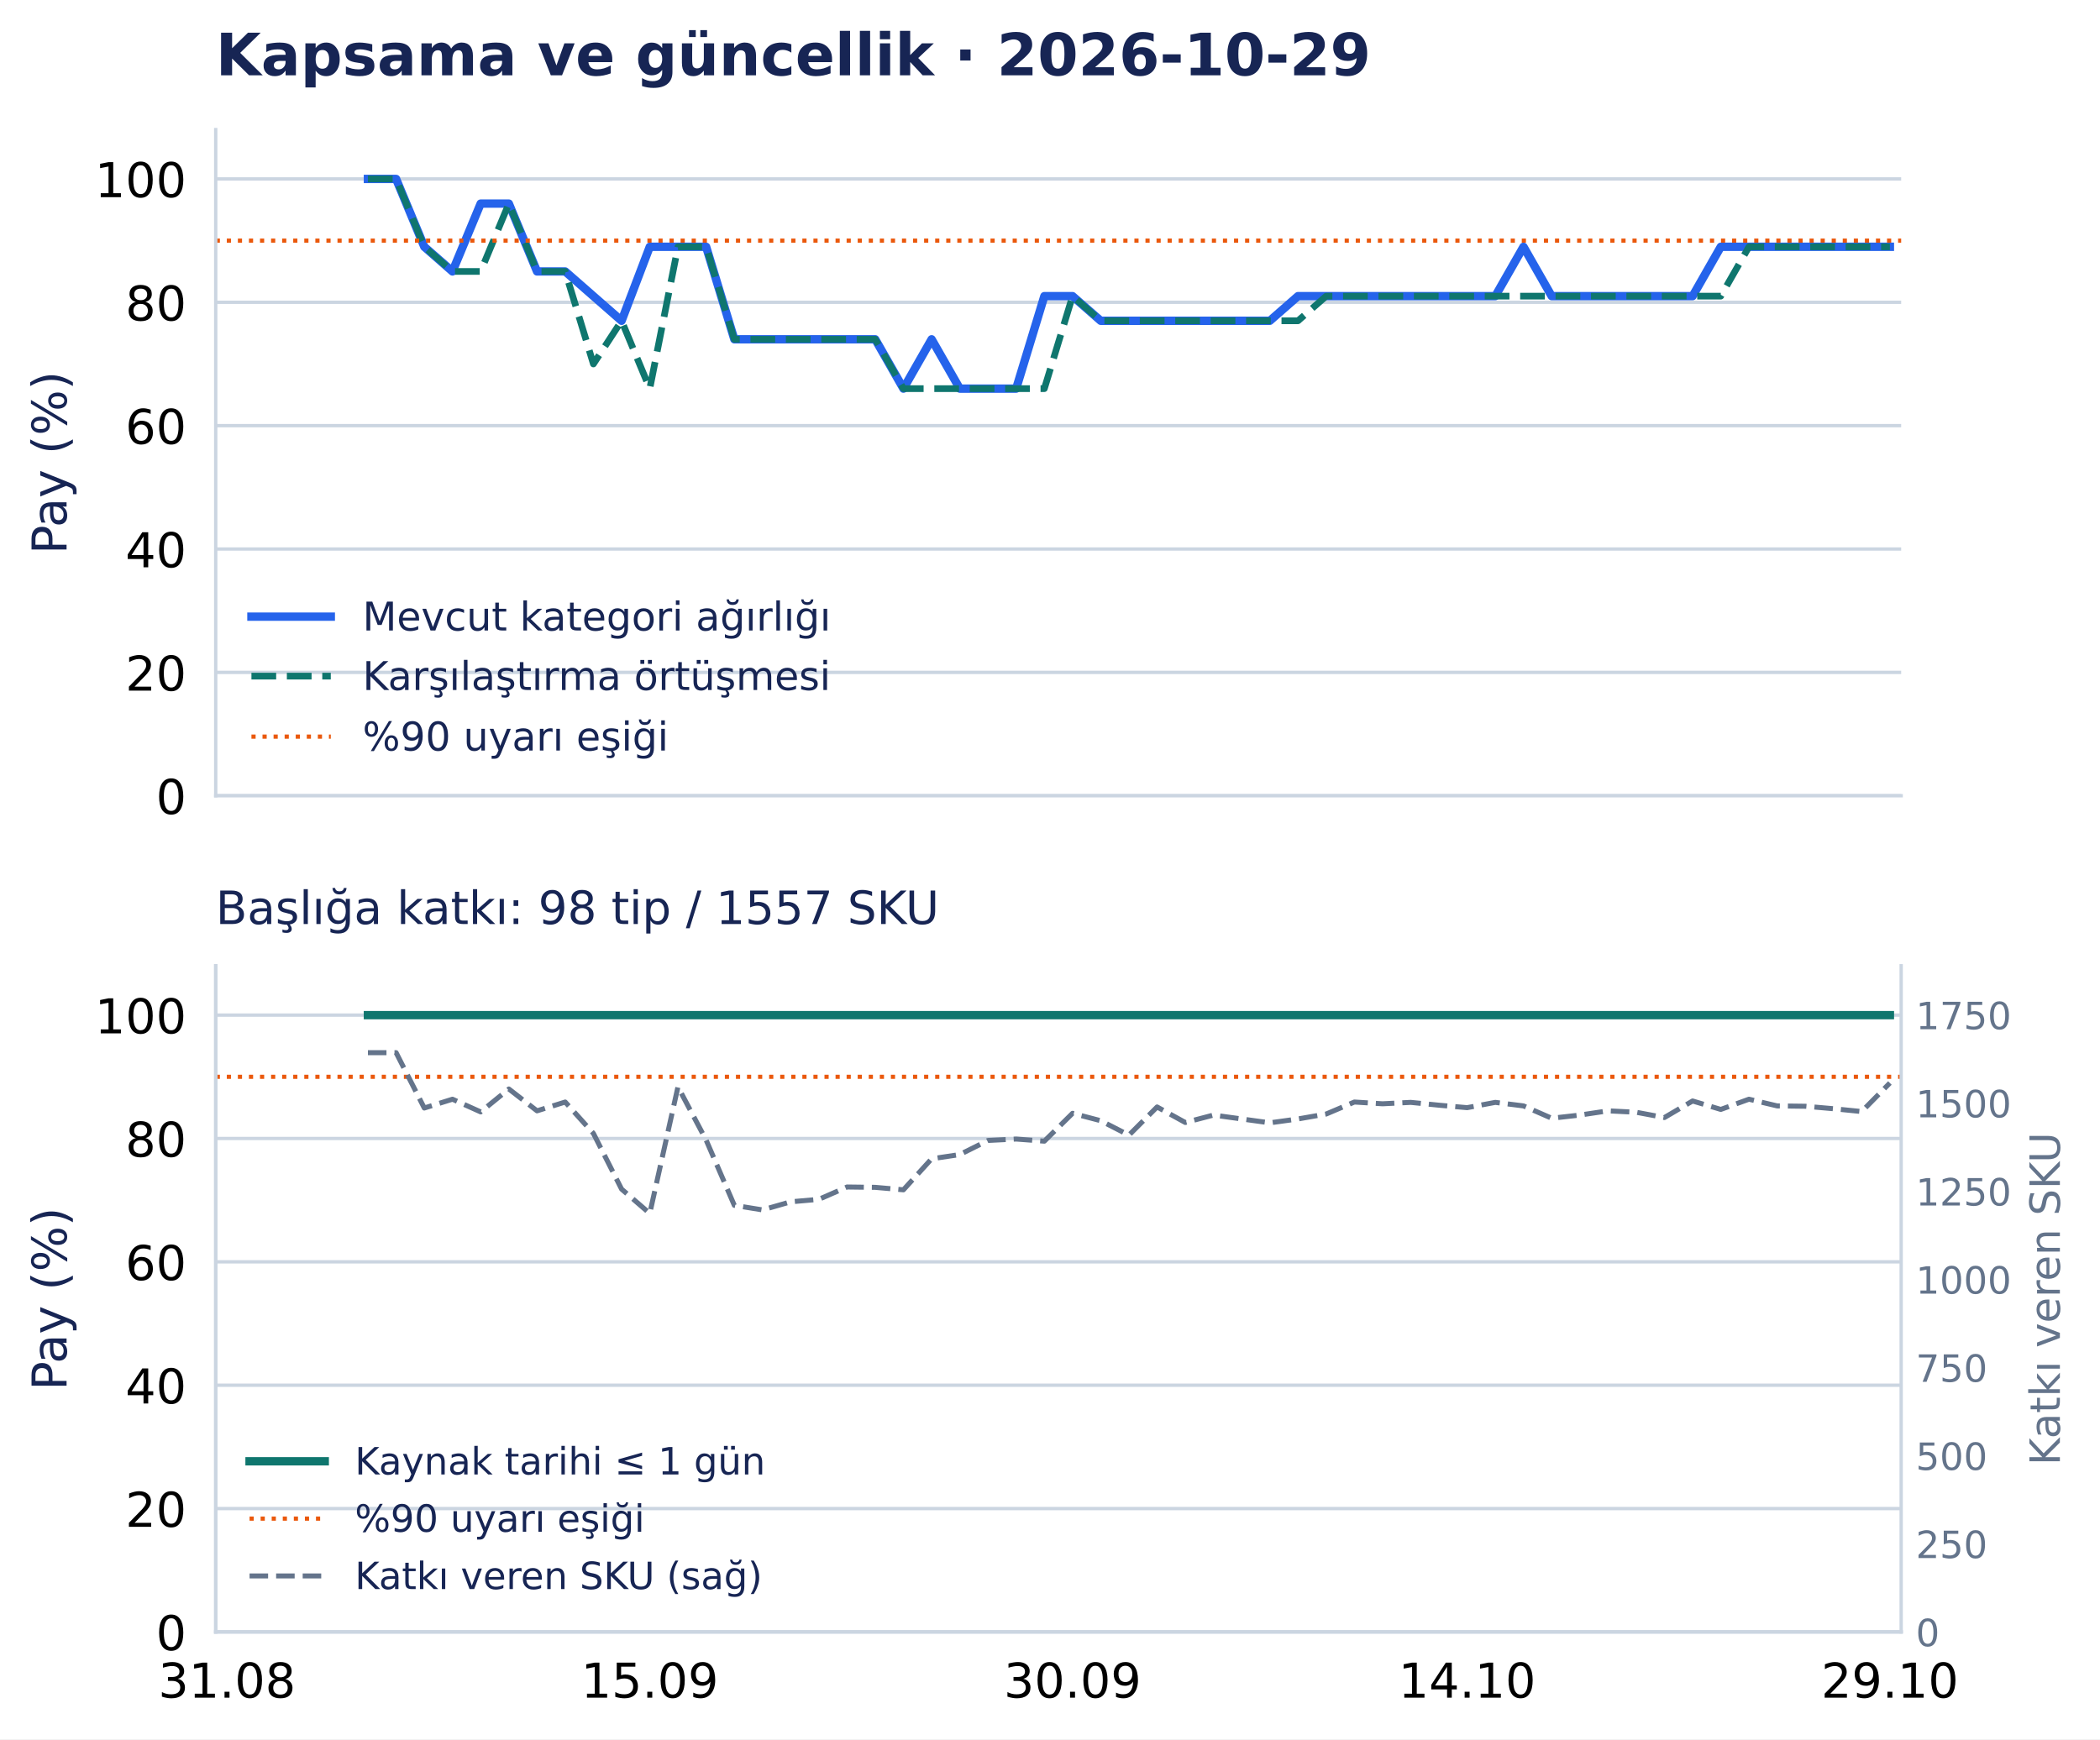
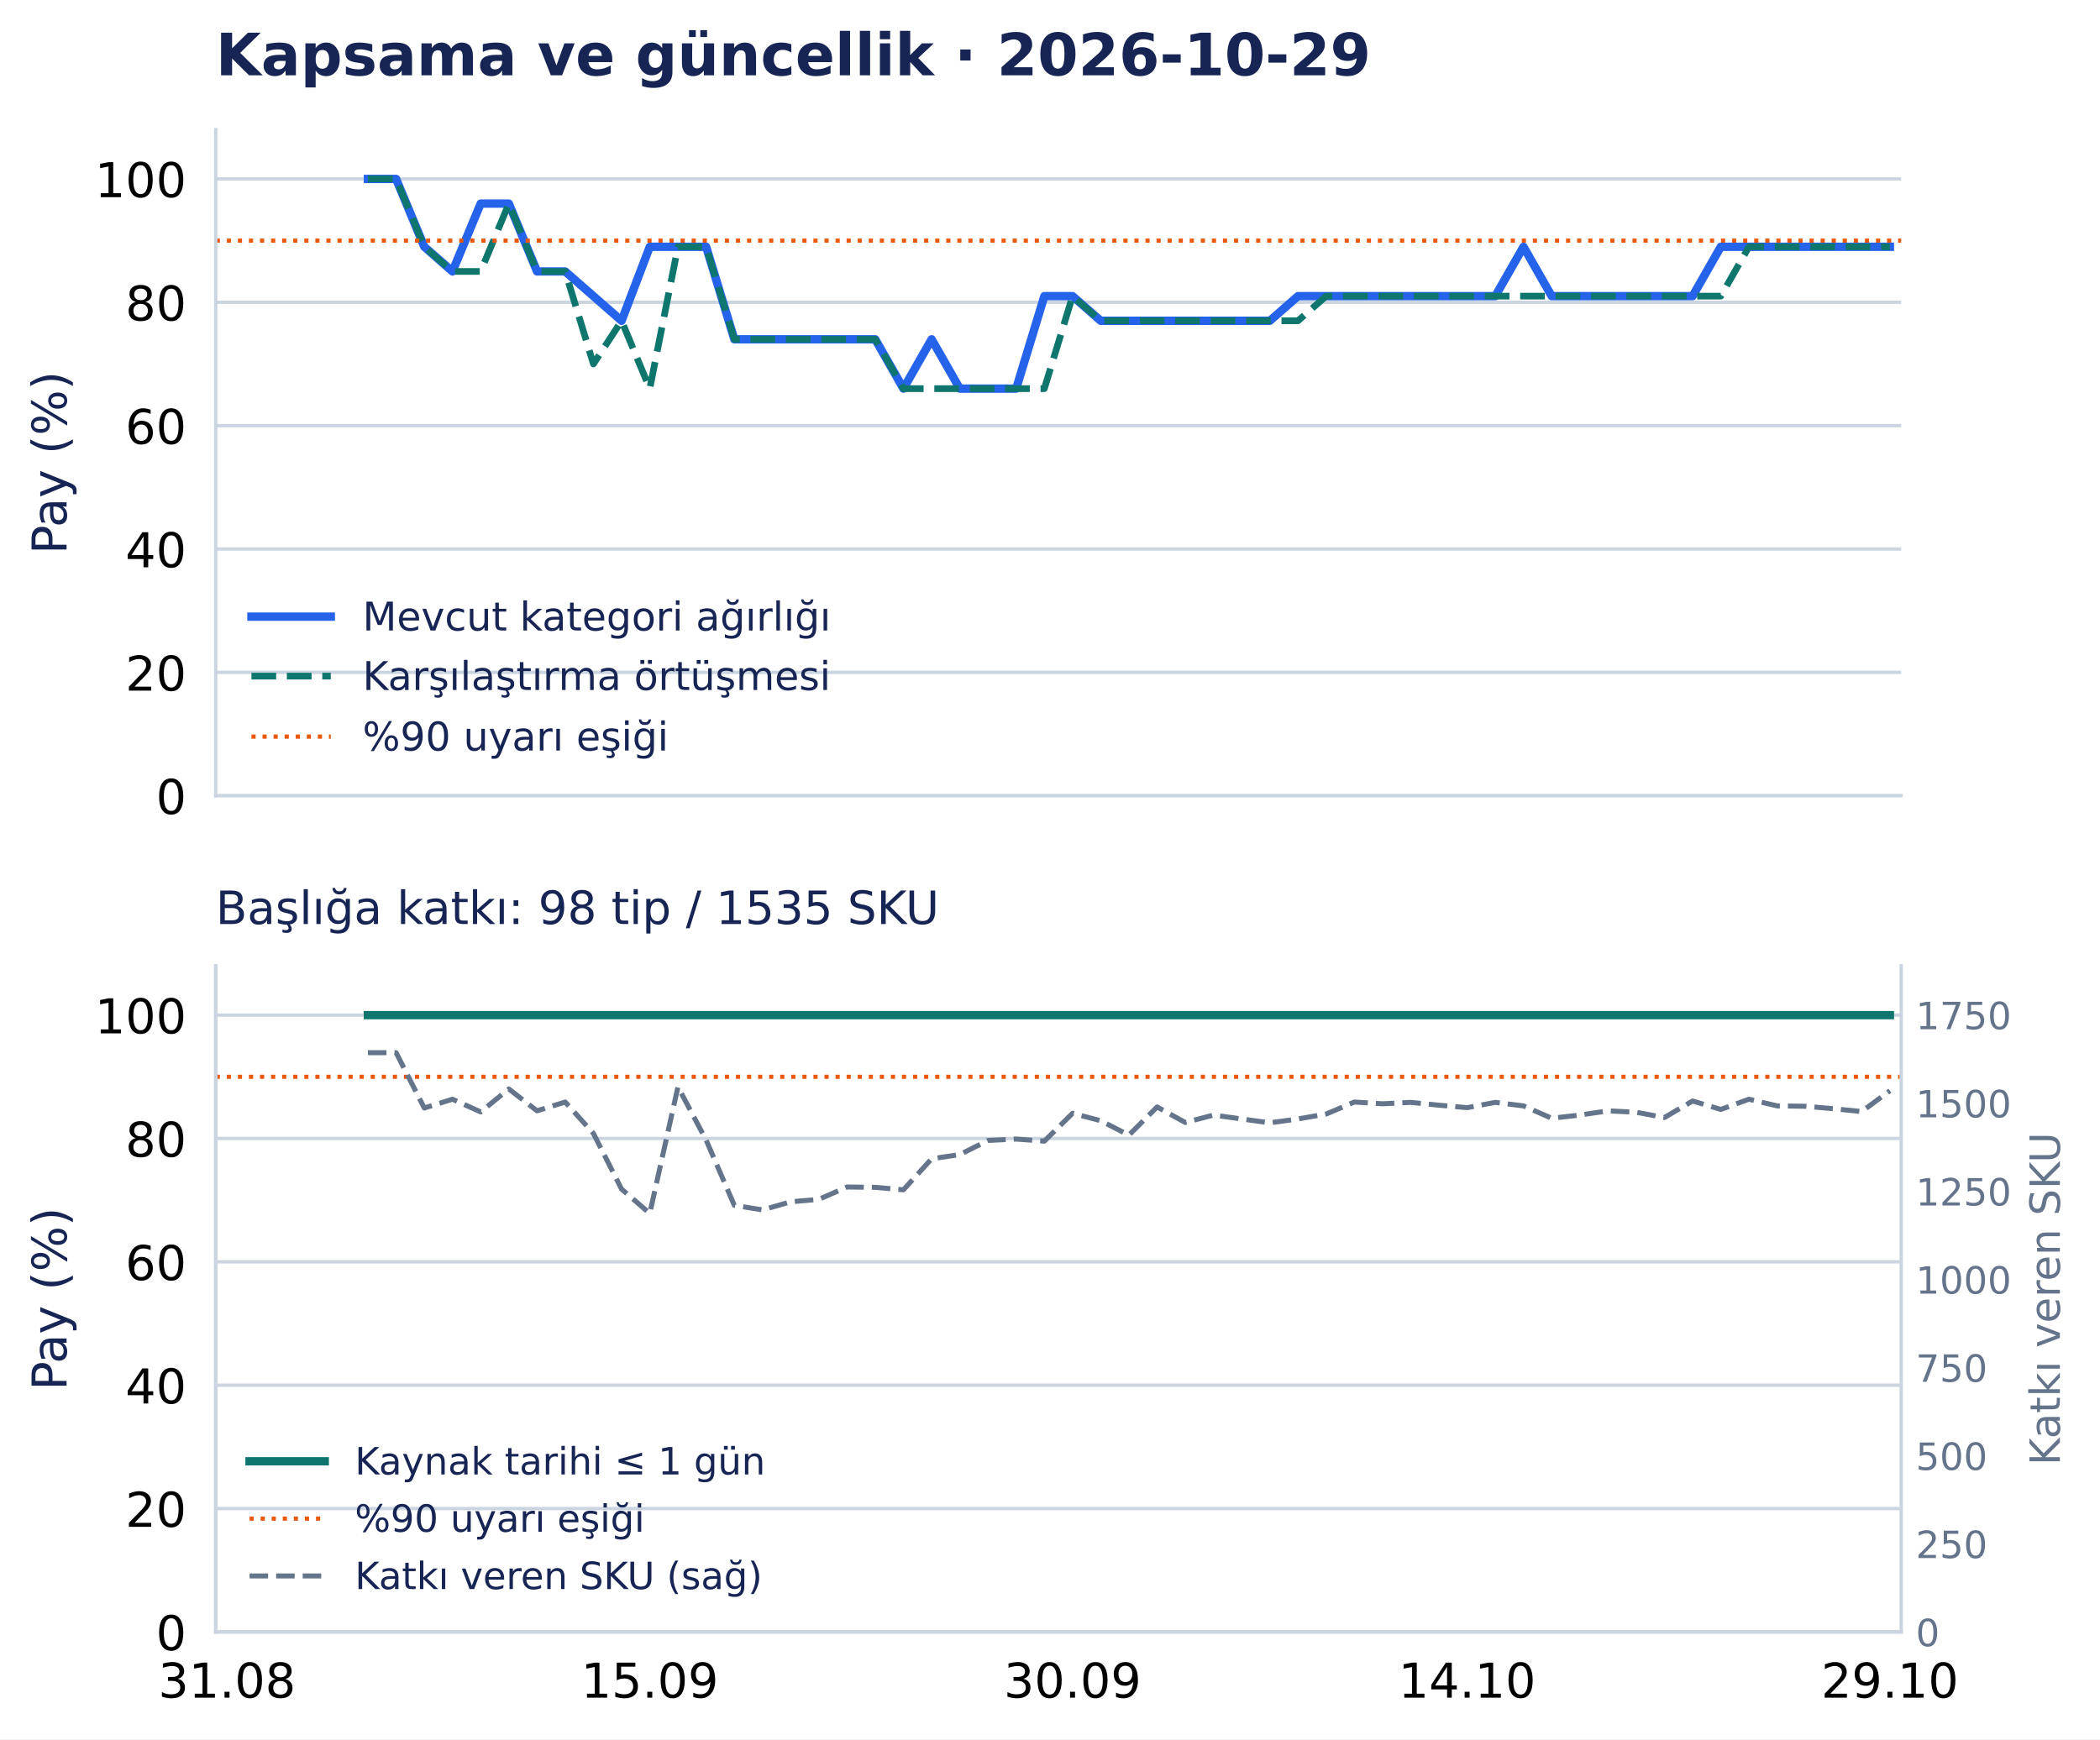
<svg xmlns="http://www.w3.org/2000/svg" width="502.794pt" height="416.535pt" viewBox="0 0 502.794 416.535" version="1.1">
  <defs>
    <style type="text/css">*{stroke-linejoin: round; stroke-linecap: butt}</style>
  </defs>
  <g id="figure_1">
    <g id="patch_1">
      <path d="M 0 416.535 L 502.794 416.535 L 502.794 0 L 0 0 z " style="fill: #ffffff" />
    </g>
    <g id="axes_1">
      <g id="patch_2">
        <path d="M 51.651 190.574 L 455.188 190.574 L 455.188 31.035 L 51.651 31.035 z " style="fill: #ffffff" />
      </g>
      <g id="matplotlib.axis_1">
        <g id="xtick_1">
          <g id="line2d_1" />
        </g>
        <g id="xtick_2">
          <g id="line2d_2" />
        </g>
        <g id="xtick_3">
          <g id="line2d_3" />
        </g>
        <g id="xtick_4">
          <g id="line2d_4" />
        </g>
        <g id="xtick_5">
          <g id="line2d_5" />
        </g>
      </g>
      <g id="matplotlib.axis_2">
        <g id="ytick_1">
          <g id="line2d_6">
            <path d="M 51.651 190.574 L 455.188 190.574 " clip-path="url(#p0e1365a26f)" style="fill: none; stroke: #cbd5e1; stroke-width: 0.8; stroke-linecap: square" />
          </g>
          <g id="line2d_7" />
          <g id="text_1">
            <text style="font-size: 11.5px; font-family: 'DejaVu Sans', 'Bitstream Vera Sans', 'Computer Modern Sans Serif', 'Lucida Grande', 'Verdana', 'Geneva', 'Lucid', 'Arial', 'Helvetica', 'Avant Garde', sans-serif; text-anchor: end" x="44.651" y="194.943" transform="rotate(-0 44.65062 194.9427)">0</text>
          </g>
        </g>
        <g id="ytick_2">
          <g id="line2d_8">
            <path d="M 51.651 161.03 L 455.188 161.03 " clip-path="url(#p0e1365a26f)" style="fill: none; stroke: #cbd5e1; stroke-width: 0.8; stroke-linecap: square" />
          </g>
          <g id="line2d_9" />
          <g id="text_2">
            <text style="font-size: 11.5px; font-family: 'DejaVu Sans', 'Bitstream Vera Sans', 'Computer Modern Sans Serif', 'Lucida Grande', 'Verdana', 'Geneva', 'Lucid', 'Arial', 'Helvetica', 'Avant Garde', sans-serif; text-anchor: end" x="44.651" y="165.398" transform="rotate(-0 44.65062 165.3983)">20</text>
          </g>
        </g>
        <g id="ytick_3">
          <g id="line2d_10">
            <path d="M 51.651 131.485 L 455.188 131.485 " clip-path="url(#p0e1365a26f)" style="fill: none; stroke: #cbd5e1; stroke-width: 0.8; stroke-linecap: square" />
          </g>
          <g id="line2d_11" />
          <g id="text_3">
            <text style="font-size: 11.5px; font-family: 'DejaVu Sans', 'Bitstream Vera Sans', 'Computer Modern Sans Serif', 'Lucida Grande', 'Verdana', 'Geneva', 'Lucid', 'Arial', 'Helvetica', 'Avant Garde', sans-serif; text-anchor: end" x="44.651" y="135.854" transform="rotate(-0 44.65062 135.854)">40</text>
          </g>
        </g>
        <g id="ytick_4">
          <g id="line2d_12">
            <path d="M 51.651 101.941 L 455.188 101.941 " clip-path="url(#p0e1365a26f)" style="fill: none; stroke: #cbd5e1; stroke-width: 0.8; stroke-linecap: square" />
          </g>
          <g id="line2d_13" />
          <g id="text_4">
            <text style="font-size: 11.5px; font-family: 'DejaVu Sans', 'Bitstream Vera Sans', 'Computer Modern Sans Serif', 'Lucida Grande', 'Verdana', 'Geneva', 'Lucid', 'Arial', 'Helvetica', 'Avant Garde', sans-serif; text-anchor: end" x="44.651" y="106.31" transform="rotate(-0 44.65062 106.3097)">60</text>
          </g>
        </g>
        <g id="ytick_5">
          <g id="line2d_14">
            <path d="M 51.651 72.397 L 455.188 72.397 " clip-path="url(#p0e1365a26f)" style="fill: none; stroke: #cbd5e1; stroke-width: 0.8; stroke-linecap: square" />
          </g>
          <g id="line2d_15" />
          <g id="text_5">
            <text style="font-size: 11.5px; font-family: 'DejaVu Sans', 'Bitstream Vera Sans', 'Computer Modern Sans Serif', 'Lucida Grande', 'Verdana', 'Geneva', 'Lucid', 'Arial', 'Helvetica', 'Avant Garde', sans-serif; text-anchor: end" x="44.651" y="76.765" transform="rotate(-0 44.65062 76.76539)">80</text>
          </g>
        </g>
        <g id="ytick_6">
          <g id="line2d_16">
            <path d="M 51.651 42.852 L 455.188 42.852 " clip-path="url(#p0e1365a26f)" style="fill: none; stroke: #cbd5e1; stroke-width: 0.8; stroke-linecap: square" />
          </g>
          <g id="line2d_17" />
          <g id="text_6">
            <text style="font-size: 11.5px; font-family: 'DejaVu Sans', 'Bitstream Vera Sans', 'Computer Modern Sans Serif', 'Lucida Grande', 'Verdana', 'Geneva', 'Lucid', 'Arial', 'Helvetica', 'Avant Garde', sans-serif; text-anchor: end" x="44.651" y="47.221" transform="rotate(-0 44.65062 47.22107)">100</text>
          </g>
        </g>
        <g id="text_7">
          <text style="font-size: 11.5px; font-family: 'DejaVu Sans', 'Bitstream Vera Sans', 'Computer Modern Sans Serif', 'Lucida Grande', 'Verdana', 'Geneva', 'Lucid', 'Arial', 'Helvetica', 'Avant Garde', sans-serif; text-anchor: middle; fill: #172554" x="15.937" y="110.804" transform="rotate(-90 15.93731 110.8044)">Pay (%)</text>
        </g>
      </g>
      <g id="line2d_18">
        <path d="M 88.09 42.852 L 94.839 42.852 L 101.587 59.102 L 108.335 65.011 L 115.083 48.761 L 121.831 48.761 L 128.579 65.011 L 135.327 65.011 L 142.075 70.92 L 148.824 76.828 L 155.572 59.102 L 162.32 59.102 L 169.068 59.102 L 175.816 81.26 L 182.564 81.26 L 189.312 81.26 L 196.06 81.26 L 202.809 81.26 L 209.557 81.26 L 216.305 93.078 L 223.053 81.26 L 229.801 93.078 L 236.549 93.078 L 243.297 93.078 L 250.045 70.92 L 256.794 70.92 L 263.542 76.828 L 270.29 76.828 L 277.038 76.828 L 283.786 76.828 L 290.534 76.828 L 297.282 76.828 L 304.03 76.828 L 310.778 70.92 L 317.527 70.92 L 324.275 70.92 L 331.023 70.92 L 337.771 70.92 L 344.519 70.92 L 351.267 70.92 L 358.015 70.92 L 364.763 59.102 L 371.512 70.92 L 378.26 70.92 L 385.008 70.92 L 391.756 70.92 L 398.504 70.92 L 405.252 70.92 L 412 59.102 L 418.748 59.102 L 425.497 59.102 L 432.245 59.102 L 438.993 59.102 L 445.741 59.102 L 452.489 59.102 " clip-path="url(#p0e1365a26f)" style="fill: none; stroke: #2563eb; stroke-width: 2; stroke-linecap: square" />
      </g>
      <g id="line2d_19">
        <path d="M 88.09 42.852 L 94.839 42.852 L 101.587 59.102 L 108.335 65.011 L 115.083 65.011 L 121.831 48.761 L 128.579 65.011 L 135.327 65.011 L 142.075 87.169 L 148.824 76.828 L 155.572 93.078 L 162.32 59.102 L 169.068 59.102 L 175.816 81.26 L 182.564 81.26 L 189.312 81.26 L 196.06 81.26 L 202.809 81.26 L 209.557 81.26 L 216.305 93.078 L 223.053 93.078 L 229.801 93.078 L 236.549 93.078 L 243.297 93.078 L 250.045 93.078 L 256.794 70.92 L 263.542 76.828 L 270.29 76.828 L 277.038 76.828 L 283.786 76.828 L 290.534 76.828 L 297.282 76.828 L 304.03 76.828 L 310.778 76.828 L 317.527 70.92 L 324.275 70.92 L 331.023 70.92 L 337.771 70.92 L 344.519 70.92 L 351.267 70.92 L 358.015 70.92 L 364.763 70.92 L 371.512 70.92 L 378.26 70.92 L 385.008 70.92 L 391.756 70.92 L 398.504 70.92 L 405.252 70.92 L 412 70.92 L 418.748 59.102 L 425.497 59.102 L 432.245 59.102 L 438.993 59.102 L 445.741 59.102 L 452.489 59.102 " clip-path="url(#p0e1365a26f)" style="fill: none; stroke-dasharray: 5.92,2.56; stroke-dashoffset: 0; stroke: #0f766e; stroke-width: 1.6" />
      </g>
      <g id="line2d_20">
        <path d="M 51.651 57.625 L 455.188 57.625 " clip-path="url(#p0e1365a26f)" style="fill: none; stroke-dasharray: 1,1.65; stroke-dashoffset: 0; stroke: #ea580c" />
      </g>
      <g id="patch_3">
        <path d="M 51.651 190.574 L 51.651 31.035 " style="fill: none; stroke: #cbd5e1; stroke-width: 0.8; stroke-linejoin: miter; stroke-linecap: square" />
      </g>
      <g id="patch_4">
        <path d="M 51.651 190.574 L 455.188 190.574 " style="fill: none; stroke: #cbd5e1; stroke-width: 0.8; stroke-linejoin: miter; stroke-linecap: square" />
      </g>
      <g id="text_8">
        <text style="font-weight: 700; font-size: 14px; font-family: 'DejaVu Sans', 'Bitstream Vera Sans', 'Computer Modern Sans Serif', 'Lucida Grande', 'Verdana', 'Geneva', 'Lucid', 'Arial', 'Helvetica', 'Avant Garde', sans-serif; text-anchor: start; fill: #172554" x="51.651" y="18.035" transform="rotate(-0 51.65062 18.03469)">Kapsama ve güncellik · 2026-10-29</text>
      </g>
      <g id="legend_1">
        <g id="line2d_21">
          <path d="M 60.201 147.675 L 69.701 147.675 L 79.201 147.675 " style="fill: none; stroke: #2563eb; stroke-width: 2; stroke-linecap: square" />
        </g>
        <g id="text_9">
          <text style="font-size: 9.5px; font-family: 'DejaVu Sans', 'Bitstream Vera Sans', 'Computer Modern Sans Serif', 'Lucida Grande', 'Verdana', 'Geneva', 'Lucid', 'Arial', 'Helvetica', 'Avant Garde', sans-serif; text-anchor: start; fill: #172554" x="86.801" y="151" transform="rotate(-0 86.80062 150.9998)">Mevcut kategori ağırlığı</text>
        </g>
        <g id="line2d_22">
          <path d="M 60.201 161.926 L 69.701 161.926 L 79.201 161.926 " style="fill: none; stroke-dasharray: 5.92,2.56; stroke-dashoffset: 0; stroke: #0f766e; stroke-width: 1.6" />
        </g>
        <g id="text_10">
          <text style="font-size: 9.5px; font-family: 'DejaVu Sans', 'Bitstream Vera Sans', 'Computer Modern Sans Serif', 'Lucida Grande', 'Verdana', 'Geneva', 'Lucid', 'Arial', 'Helvetica', 'Avant Garde', sans-serif; text-anchor: start; fill: #172554" x="86.801" y="165.251" transform="rotate(-0 86.80062 165.2506)">Karşılaştırma örtüşmesi</text>
        </g>
        <g id="line2d_23">
          <path d="M 60.201 176.417 L 69.701 176.417 L 79.201 176.417 " style="fill: none; stroke-dasharray: 1,1.65; stroke-dashoffset: 0; stroke: #ea580c" />
        </g>
        <g id="text_11">
          <text style="font-size: 9.5px; font-family: 'DejaVu Sans', 'Bitstream Vera Sans', 'Computer Modern Sans Serif', 'Lucida Grande', 'Verdana', 'Geneva', 'Lucid', 'Arial', 'Helvetica', 'Avant Garde', sans-serif; text-anchor: start; fill: #172554" x="86.801" y="179.742" transform="rotate(-0 86.80062 179.7418)">%90 uyarı eşiği</text>
        </g>
      </g>
    </g>
    <g id="axes_2">
      <g id="patch_5">
        <path d="M 51.651 390.835 L 455.188 390.835 L 455.188 231.295 L 51.651 231.295 z " style="fill: #ffffff" />
      </g>
      <g id="matplotlib.axis_3">
        <g id="xtick_6">
          <g id="line2d_24" />
          <g id="text_12">
            <text style="font-size: 11.5px; font-family: 'DejaVu Sans', 'Bitstream Vera Sans', 'Computer Modern Sans Serif', 'Lucida Grande', 'Verdana', 'Geneva', 'Lucid', 'Arial', 'Helvetica', 'Avant Garde', sans-serif; text-anchor: middle" x="54.35" y="406.572" transform="rotate(-0 54.34987 406.572)">31.08</text>
          </g>
        </g>
        <g id="xtick_7">
          <g id="line2d_25" />
          <g id="text_13">
            <text style="font-size: 11.5px; font-family: 'DejaVu Sans', 'Bitstream Vera Sans', 'Computer Modern Sans Serif', 'Lucida Grande', 'Verdana', 'Geneva', 'Lucid', 'Arial', 'Helvetica', 'Avant Garde', sans-serif; text-anchor: middle" x="155.572" y="406.572" transform="rotate(-0 155.5717 406.572)">15.09</text>
          </g>
        </g>
        <g id="xtick_8">
          <g id="line2d_26" />
          <g id="text_14">
            <text style="font-size: 11.5px; font-family: 'DejaVu Sans', 'Bitstream Vera Sans', 'Computer Modern Sans Serif', 'Lucida Grande', 'Verdana', 'Geneva', 'Lucid', 'Arial', 'Helvetica', 'Avant Garde', sans-serif; text-anchor: middle" x="256.794" y="406.572" transform="rotate(-0 256.7935 406.572)">30.09</text>
          </g>
        </g>
        <g id="xtick_9">
          <g id="line2d_27" />
          <g id="text_15">
            <text style="font-size: 11.5px; font-family: 'DejaVu Sans', 'Bitstream Vera Sans', 'Computer Modern Sans Serif', 'Lucida Grande', 'Verdana', 'Geneva', 'Lucid', 'Arial', 'Helvetica', 'Avant Garde', sans-serif; text-anchor: middle" x="351.267" y="406.572" transform="rotate(-0 351.2672 406.572)">14.10</text>
          </g>
        </g>
        <g id="xtick_10">
          <g id="line2d_28" />
          <g id="text_16">
            <text style="font-size: 11.5px; font-family: 'DejaVu Sans', 'Bitstream Vera Sans', 'Computer Modern Sans Serif', 'Lucida Grande', 'Verdana', 'Geneva', 'Lucid', 'Arial', 'Helvetica', 'Avant Garde', sans-serif; text-anchor: middle" x="452.489" y="406.572" transform="rotate(-0 452.489 406.572)">29.10</text>
          </g>
        </g>
      </g>
      <g id="matplotlib.axis_4">
        <g id="ytick_7">
          <g id="line2d_29">
            <path d="M 51.651 390.835 L 455.188 390.835 " clip-path="url(#pd502d77126)" style="fill: none; stroke: #cbd5e1; stroke-width: 0.8; stroke-linecap: square" />
          </g>
          <g id="line2d_30" />
          <g id="text_17">
            <text style="font-size: 11.5px; font-family: 'DejaVu Sans', 'Bitstream Vera Sans', 'Computer Modern Sans Serif', 'Lucida Grande', 'Verdana', 'Geneva', 'Lucid', 'Arial', 'Helvetica', 'Avant Garde', sans-serif; text-anchor: end" x="44.651" y="395.203" transform="rotate(-0 44.65062 395.2033)">0</text>
          </g>
        </g>
        <g id="ytick_8">
          <g id="line2d_31">
            <path d="M 51.651 361.29 L 455.188 361.29 " clip-path="url(#pd502d77126)" style="fill: none; stroke: #cbd5e1; stroke-width: 0.8; stroke-linecap: square" />
          </g>
          <g id="line2d_32" />
          <g id="text_18">
            <text style="font-size: 11.5px; font-family: 'DejaVu Sans', 'Bitstream Vera Sans', 'Computer Modern Sans Serif', 'Lucida Grande', 'Verdana', 'Geneva', 'Lucid', 'Arial', 'Helvetica', 'Avant Garde', sans-serif; text-anchor: end" x="44.651" y="365.659" transform="rotate(-0 44.65062 365.659)">20</text>
          </g>
        </g>
        <g id="ytick_9">
          <g id="line2d_33">
            <path d="M 51.651 331.746 L 455.188 331.746 " clip-path="url(#pd502d77126)" style="fill: none; stroke: #cbd5e1; stroke-width: 0.8; stroke-linecap: square" />
          </g>
          <g id="line2d_34" />
          <g id="text_19">
            <text style="font-size: 11.5px; font-family: 'DejaVu Sans', 'Bitstream Vera Sans', 'Computer Modern Sans Serif', 'Lucida Grande', 'Verdana', 'Geneva', 'Lucid', 'Arial', 'Helvetica', 'Avant Garde', sans-serif; text-anchor: end" x="44.651" y="336.115" transform="rotate(-0 44.65062 336.1147)">40</text>
          </g>
        </g>
        <g id="ytick_10">
          <g id="line2d_35">
            <path d="M 51.651 302.202 L 455.188 302.202 " clip-path="url(#pd502d77126)" style="fill: none; stroke: #cbd5e1; stroke-width: 0.8; stroke-linecap: square" />
          </g>
          <g id="line2d_36" />
          <g id="text_20">
            <text style="font-size: 11.5px; font-family: 'DejaVu Sans', 'Bitstream Vera Sans', 'Computer Modern Sans Serif', 'Lucida Grande', 'Verdana', 'Geneva', 'Lucid', 'Arial', 'Helvetica', 'Avant Garde', sans-serif; text-anchor: end" x="44.651" y="306.57" transform="rotate(-0 44.65062 306.5704)">60</text>
          </g>
        </g>
        <g id="ytick_11">
          <g id="line2d_37">
            <path d="M 51.651 272.657 L 455.188 272.657 " clip-path="url(#pd502d77126)" style="fill: none; stroke: #cbd5e1; stroke-width: 0.8; stroke-linecap: square" />
          </g>
          <g id="line2d_38" />
          <g id="text_21">
            <text style="font-size: 11.5px; font-family: 'DejaVu Sans', 'Bitstream Vera Sans', 'Computer Modern Sans Serif', 'Lucida Grande', 'Verdana', 'Geneva', 'Lucid', 'Arial', 'Helvetica', 'Avant Garde', sans-serif; text-anchor: end" x="44.651" y="277.026" transform="rotate(-0 44.65062 277.0261)">80</text>
          </g>
        </g>
        <g id="ytick_12">
          <g id="line2d_39">
            <path d="M 51.651 243.113 L 455.188 243.113 " clip-path="url(#pd502d77126)" style="fill: none; stroke: #cbd5e1; stroke-width: 0.8; stroke-linecap: square" />
          </g>
          <g id="line2d_40" />
          <g id="text_22">
            <text style="font-size: 11.5px; font-family: 'DejaVu Sans', 'Bitstream Vera Sans', 'Computer Modern Sans Serif', 'Lucida Grande', 'Verdana', 'Geneva', 'Lucid', 'Arial', 'Helvetica', 'Avant Garde', sans-serif; text-anchor: end" x="44.651" y="247.482" transform="rotate(-0 44.65062 247.4817)">100</text>
          </g>
        </g>
        <g id="text_23">
          <text style="font-size: 11.5px; font-family: 'DejaVu Sans', 'Bitstream Vera Sans', 'Computer Modern Sans Serif', 'Lucida Grande', 'Verdana', 'Geneva', 'Lucid', 'Arial', 'Helvetica', 'Avant Garde', sans-serif; text-anchor: middle; fill: #172554" x="15.937" y="311.065" transform="rotate(-90 15.93731 311.065)">Pay (%)</text>
        </g>
      </g>
      <g id="line2d_41">
        <path d="M 88.09 243.113 L 94.839 243.113 L 101.587 243.113 L 108.335 243.113 L 115.083 243.113 L 121.831 243.113 L 128.579 243.113 L 135.327 243.113 L 142.075 243.113 L 148.824 243.113 L 155.572 243.113 L 162.32 243.113 L 169.068 243.113 L 175.816 243.113 L 182.564 243.113 L 189.312 243.113 L 196.06 243.113 L 202.809 243.113 L 209.557 243.113 L 216.305 243.113 L 223.053 243.113 L 229.801 243.113 L 236.549 243.113 L 243.297 243.113 L 250.045 243.113 L 256.794 243.113 L 263.542 243.113 L 270.29 243.113 L 277.038 243.113 L 283.786 243.113 L 290.534 243.113 L 297.282 243.113 L 304.03 243.113 L 310.778 243.113 L 317.527 243.113 L 324.275 243.113 L 331.023 243.113 L 337.771 243.113 L 344.519 243.113 L 351.267 243.113 L 358.015 243.113 L 364.763 243.113 L 371.512 243.113 L 378.26 243.113 L 385.008 243.113 L 391.756 243.113 L 398.504 243.113 L 405.252 243.113 L 412 243.113 L 418.748 243.113 L 425.497 243.113 L 432.245 243.113 L 438.993 243.113 L 445.741 243.113 L 452.489 243.113 " clip-path="url(#pd502d77126)" style="fill: none; stroke: #0f766e; stroke-width: 2; stroke-linecap: square" />
      </g>
      <g id="line2d_42">
        <path d="M 51.651 257.885 L 455.188 257.885 " clip-path="url(#pd502d77126)" style="fill: none; stroke-dasharray: 1,1.65; stroke-dashoffset: 0; stroke: #ea580c" />
      </g>
      <g id="patch_6">
        <path d="M 51.651 390.835 L 51.651 231.295 " style="fill: none; stroke: #cbd5e1; stroke-width: 0.8; stroke-linejoin: miter; stroke-linecap: square" />
      </g>
      <g id="patch_7">
        <path d="M 51.651 390.835 L 455.188 390.835 " style="fill: none; stroke: #cbd5e1; stroke-width: 0.8; stroke-linejoin: miter; stroke-linecap: square" />
      </g>
      <g id="text_24">
-         <text style="font-size: 11px; font-family: 'DejaVu Sans', 'Bitstream Vera Sans', 'Computer Modern Sans Serif', 'Lucida Grande', 'Verdana', 'Geneva', 'Lucid', 'Arial', 'Helvetica', 'Avant Garde', sans-serif; text-anchor: start; fill: #172554" x="51.651" y="221.295" transform="rotate(-0 51.65062 221.2954)">Başlığa katkı: 98 tip / 1557 SKU</text>
+         <text style="font-size: 11px; font-family: 'DejaVu Sans', 'Bitstream Vera Sans', 'Computer Modern Sans Serif', 'Lucida Grande', 'Verdana', 'Geneva', 'Lucid', 'Arial', 'Helvetica', 'Avant Garde', sans-serif; text-anchor: start; fill: #172554" x="51.651" y="221.295" transform="rotate(-0 51.65062 221.2954)">Başlığa katkı: 98 tip / 1535 SKU</text>
      </g>
      <g id="legend_2">
        <g id="line2d_43">
          <path d="M 59.751 349.966 L 68.751 349.966 L 77.751 349.966 " style="fill: none; stroke: #0f766e; stroke-width: 2; stroke-linecap: square" />
        </g>
        <g id="text_25">
          <text style="font-size: 9px; font-family: 'DejaVu Sans', 'Bitstream Vera Sans', 'Computer Modern Sans Serif', 'Lucida Grande', 'Verdana', 'Geneva', 'Lucid', 'Arial', 'Helvetica', 'Avant Garde', sans-serif; text-anchor: start; fill: #172554" x="84.951" y="353.116" transform="rotate(-0 84.95063 353.1155)">Kaynak tarihi ≤ 1 gün</text>
        </g>
        <g id="line2d_44">
          <path d="M 59.751 363.694 L 68.751 363.694 L 77.751 363.694 " style="fill: none; stroke-dasharray: 1,1.65; stroke-dashoffset: 0; stroke: #ea580c" />
        </g>
        <g id="text_26">
          <text style="font-size: 9px; font-family: 'DejaVu Sans', 'Bitstream Vera Sans', 'Computer Modern Sans Serif', 'Lucida Grande', 'Verdana', 'Geneva', 'Lucid', 'Arial', 'Helvetica', 'Avant Garde', sans-serif; text-anchor: start; fill: #172554" x="84.951" y="366.844" transform="rotate(-0 84.95063 366.8441)">%90 uyarı eşiği</text>
        </g>
        <g id="line2d_45">
          <path d="M 59.751 377.423 L 68.751 377.423 L 77.751 377.423 " style="fill: none; stroke-dasharray: 4.44,1.92; stroke-dashoffset: 0; stroke: #64748b; stroke-width: 1.2" />
        </g>
        <g id="text_27">
          <text style="font-size: 9px; font-family: 'DejaVu Sans', 'Bitstream Vera Sans', 'Computer Modern Sans Serif', 'Lucida Grande', 'Verdana', 'Geneva', 'Lucid', 'Arial', 'Helvetica', 'Avant Garde', sans-serif; text-anchor: start; fill: #172554" x="84.951" y="380.573" transform="rotate(-0 84.95063 380.5726)">Katkı veren SKU (sağ)</text>
        </g>
      </g>
    </g>
    <g id="axes_3">
      <g id="matplotlib.axis_5">
        <g id="ytick_13">
          <g id="line2d_46" />
          <g id="text_28">
            <text style="font-size: 9px; font-family: 'DejaVu Sans', 'Bitstream Vera Sans', 'Computer Modern Sans Serif', 'Lucida Grande', 'Verdana', 'Geneva', 'Lucid', 'Arial', 'Helvetica', 'Avant Garde', sans-serif; text-anchor: start; fill: #64748b" x="458.688" y="394.254" transform="rotate(-0 458.6883 394.2536)">0</text>
          </g>
        </g>
        <g id="ytick_14">
          <g id="line2d_47" />
          <g id="text_29">
            <text style="font-size: 9px; font-family: 'DejaVu Sans', 'Bitstream Vera Sans', 'Computer Modern Sans Serif', 'Lucida Grande', 'Verdana', 'Geneva', 'Lucid', 'Arial', 'Helvetica', 'Avant Garde', sans-serif; text-anchor: start; fill: #64748b" x="458.688" y="373.144" transform="rotate(-0 458.6883 373.1444)">250</text>
          </g>
        </g>
        <g id="ytick_15">
          <g id="line2d_48" />
          <g id="text_30">
            <text style="font-size: 9px; font-family: 'DejaVu Sans', 'Bitstream Vera Sans', 'Computer Modern Sans Serif', 'Lucida Grande', 'Verdana', 'Geneva', 'Lucid', 'Arial', 'Helvetica', 'Avant Garde', sans-serif; text-anchor: start; fill: #64748b" x="458.688" y="352.035" transform="rotate(-0 458.6883 352.0352)">500</text>
          </g>
        </g>
        <g id="ytick_16">
          <g id="line2d_49" />
          <g id="text_31">
            <text style="font-size: 9px; font-family: 'DejaVu Sans', 'Bitstream Vera Sans', 'Computer Modern Sans Serif', 'Lucida Grande', 'Verdana', 'Geneva', 'Lucid', 'Arial', 'Helvetica', 'Avant Garde', sans-serif; text-anchor: start; fill: #64748b" x="458.688" y="330.926" transform="rotate(-0 458.6883 330.9259)">750</text>
          </g>
        </g>
        <g id="ytick_17">
          <g id="line2d_50" />
          <g id="text_32">
            <text style="font-size: 9px; font-family: 'DejaVu Sans', 'Bitstream Vera Sans', 'Computer Modern Sans Serif', 'Lucida Grande', 'Verdana', 'Geneva', 'Lucid', 'Arial', 'Helvetica', 'Avant Garde', sans-serif; text-anchor: start; fill: #64748b" x="458.688" y="309.817" transform="rotate(-0 458.6883 309.8167)">1000</text>
          </g>
        </g>
        <g id="ytick_18">
          <g id="line2d_51" />
          <g id="text_33">
            <text style="font-size: 9px; font-family: 'DejaVu Sans', 'Bitstream Vera Sans', 'Computer Modern Sans Serif', 'Lucida Grande', 'Verdana', 'Geneva', 'Lucid', 'Arial', 'Helvetica', 'Avant Garde', sans-serif; text-anchor: start; fill: #64748b" x="458.688" y="288.707" transform="rotate(-0 458.6883 288.7075)">1250</text>
          </g>
        </g>
        <g id="ytick_19">
          <g id="line2d_52" />
          <g id="text_34">
            <text style="font-size: 9px; font-family: 'DejaVu Sans', 'Bitstream Vera Sans', 'Computer Modern Sans Serif', 'Lucida Grande', 'Verdana', 'Geneva', 'Lucid', 'Arial', 'Helvetica', 'Avant Garde', sans-serif; text-anchor: start; fill: #64748b" x="458.688" y="267.598" transform="rotate(-0 458.6883 267.5983)">1500</text>
          </g>
        </g>
        <g id="ytick_20">
          <g id="line2d_53" />
          <g id="text_35">
            <text style="font-size: 9px; font-family: 'DejaVu Sans', 'Bitstream Vera Sans', 'Computer Modern Sans Serif', 'Lucida Grande', 'Verdana', 'Geneva', 'Lucid', 'Arial', 'Helvetica', 'Avant Garde', sans-serif; text-anchor: start; fill: #64748b" x="458.688" y="246.489" transform="rotate(-0 458.6883 246.489)">1750</text>
          </g>
        </g>
        <g id="text_36">
          <text style="font-size: 10px; font-family: 'DejaVu Sans', 'Bitstream Vera Sans', 'Computer Modern Sans Serif', 'Lucida Grande', 'Verdana', 'Geneva', 'Lucid', 'Arial', 'Helvetica', 'Avant Garde', sans-serif; text-anchor: middle; fill: #64748b" x="493.192" y="311.065" transform="rotate(-90 493.1917 311.065)">Katkı veren SKU</text>
        </g>
      </g>
      <g id="line2d_54">
-         <path d="M 88.09 252.105 L 94.839 252.105 L 101.587 265.361 L 108.335 263.251 L 115.083 266.29 L 121.831 260.802 L 128.579 266.037 L 135.327 263.926 L 142.075 271.441 L 148.824 284.782 L 155.572 290.608 L 162.32 260.295 L 169.068 273.045 L 175.816 288.666 L 182.564 289.764 L 189.312 287.822 L 196.06 287.231 L 202.809 284.275 L 209.557 284.36 L 216.305 284.951 L 223.053 277.52 L 229.801 276.507 L 236.549 273.13 L 243.297 272.792 L 250.045 273.299 L 256.794 266.628 L 263.542 268.401 L 270.29 271.863 L 277.038 265.108 L 283.786 268.823 L 290.534 267.05 L 297.282 267.979 L 304.03 268.908 L 310.778 267.979 L 317.527 266.797 L 324.275 263.926 L 331.023 264.348 L 337.771 264.01 L 344.519 264.686 L 351.267 265.277 L 358.015 264.01 L 364.763 264.855 L 371.512 267.81 L 378.26 267.05 L 385.008 266.037 L 391.756 266.375 L 398.504 267.641 L 405.252 263.673 L 412 265.699 L 418.748 263.251 L 425.497 264.855 L 432.245 264.939 L 438.993 265.53 L 445.741 266.206 L 452.489 259.366 " clip-path="url(#pd502d77126)" style="fill: none; stroke-dasharray: 4.44,1.92; stroke-dashoffset: 0; stroke: #64748b; stroke-width: 1.2" />
+         <path d="M 88.09 252.105 L 94.839 252.105 L 101.587 265.361 L 108.335 263.251 L 115.083 266.29 L 121.831 260.802 L 128.579 266.037 L 135.327 263.926 L 142.075 271.441 L 148.824 284.782 L 155.572 290.608 L 162.32 260.295 L 169.068 273.045 L 175.816 288.666 L 182.564 289.764 L 189.312 287.822 L 196.06 287.231 L 202.809 284.275 L 209.557 284.36 L 216.305 284.951 L 223.053 277.52 L 229.801 276.507 L 236.549 273.13 L 243.297 272.792 L 250.045 273.299 L 256.794 266.628 L 263.542 268.401 L 270.29 271.863 L 277.038 265.108 L 283.786 268.823 L 290.534 267.05 L 297.282 267.979 L 304.03 268.908 L 310.778 267.979 L 317.527 266.797 L 324.275 263.926 L 331.023 264.348 L 337.771 264.01 L 344.519 264.686 L 351.267 265.277 L 358.015 264.01 L 364.763 264.855 L 371.512 267.81 L 378.26 267.05 L 385.008 266.037 L 391.756 266.375 L 398.504 267.641 L 405.252 263.673 L 412 265.699 L 418.748 263.251 L 425.497 264.855 L 432.245 264.939 L 438.993 265.53 L 445.741 266.206 L 452.489 261.224 " clip-path="url(#pd502d77126)" style="fill: none; stroke-dasharray: 4.44,1.92; stroke-dashoffset: 0; stroke: #64748b; stroke-width: 1.2" />
      </g>
      <g id="patch_8">
        <path d="M 51.651 390.835 L 51.651 231.295 " style="fill: none; stroke: #cbd5e1; stroke-width: 0.8; stroke-linejoin: miter; stroke-linecap: square" />
      </g>
      <g id="patch_9">
        <path d="M 455.188 390.835 L 455.188 231.295 " style="fill: none; stroke: #cbd5e1; stroke-width: 0.8; stroke-linejoin: miter; stroke-linecap: square" />
      </g>
      <g id="patch_10">
        <path d="M 51.651 390.835 L 455.188 390.835 " style="fill: none; stroke: #cbd5e1; stroke-width: 0.8; stroke-linejoin: miter; stroke-linecap: square" />
      </g>
    </g>
  </g>
  <defs>
    <clipPath id="p0e1365a26f">
      <rect x="51.651" y="31.035" width="403.538" height="159.539" />
    </clipPath>
    <clipPath id="pd502d77126">
      <rect x="51.651" y="231.295" width="403.538" height="159.539" />
    </clipPath>
  </defs>
</svg>
